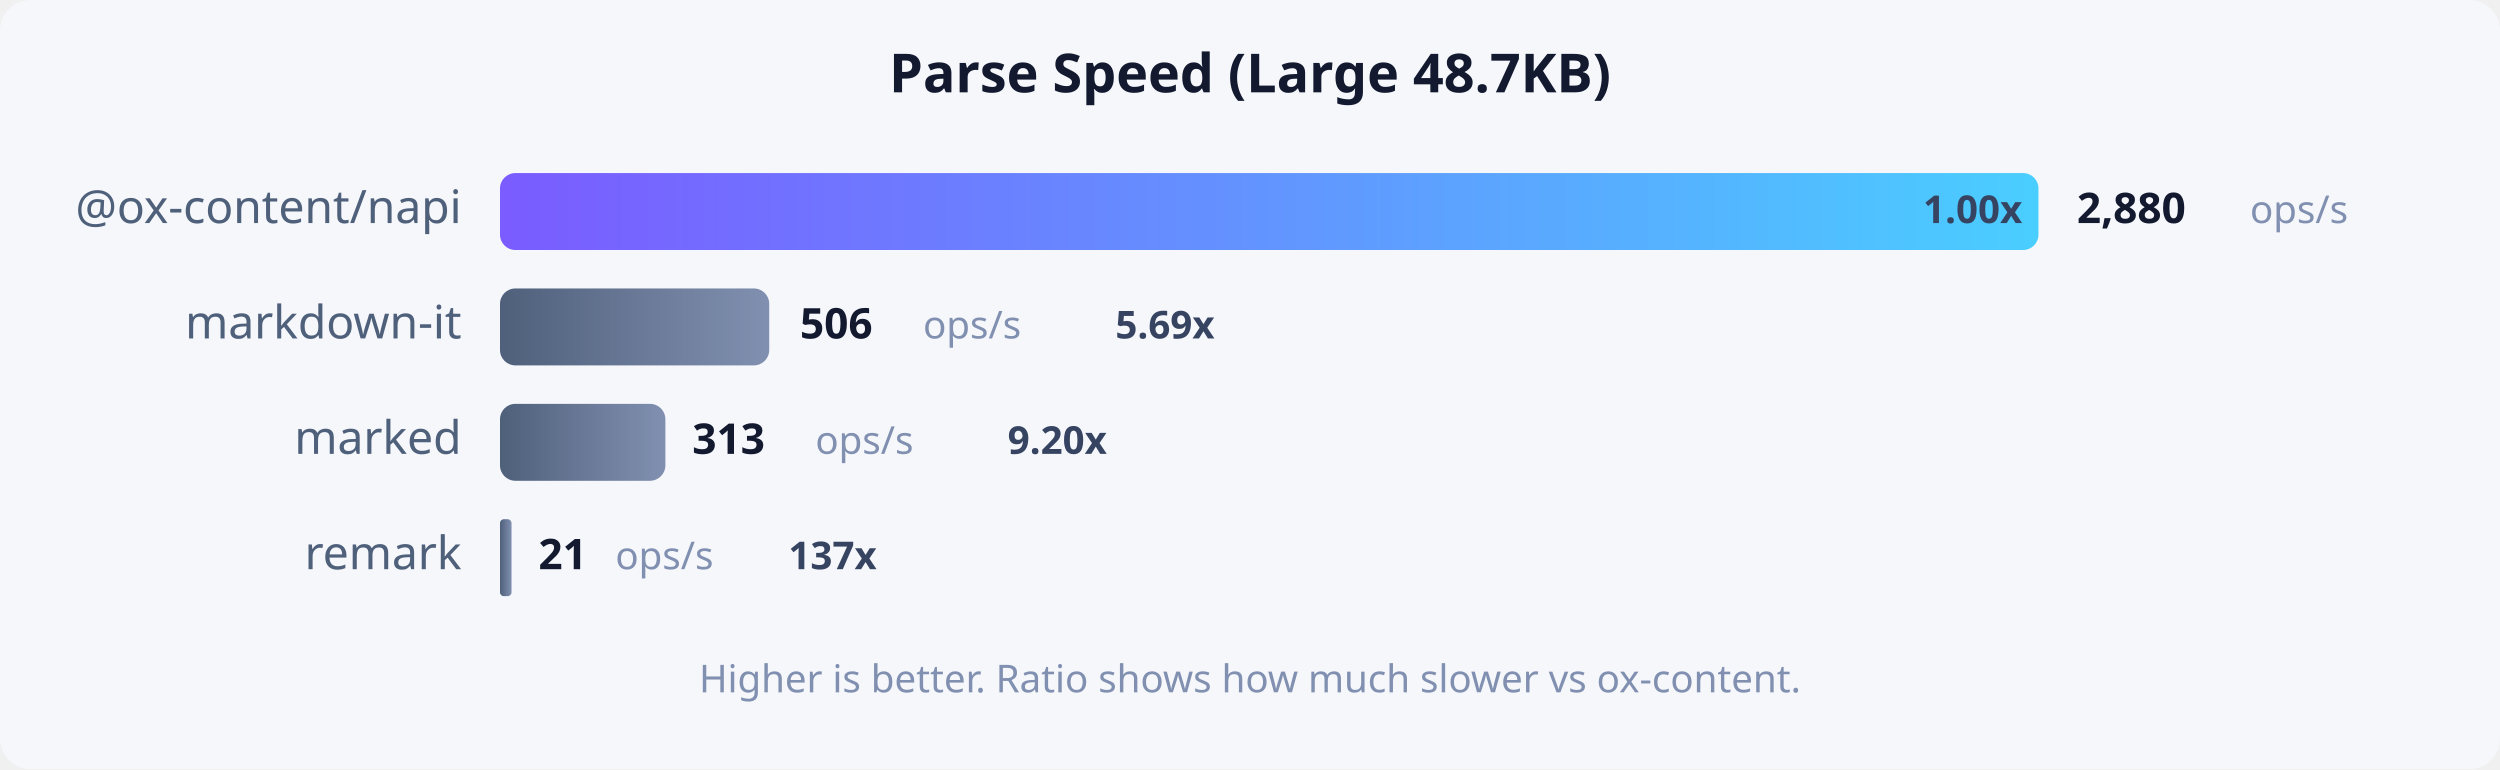
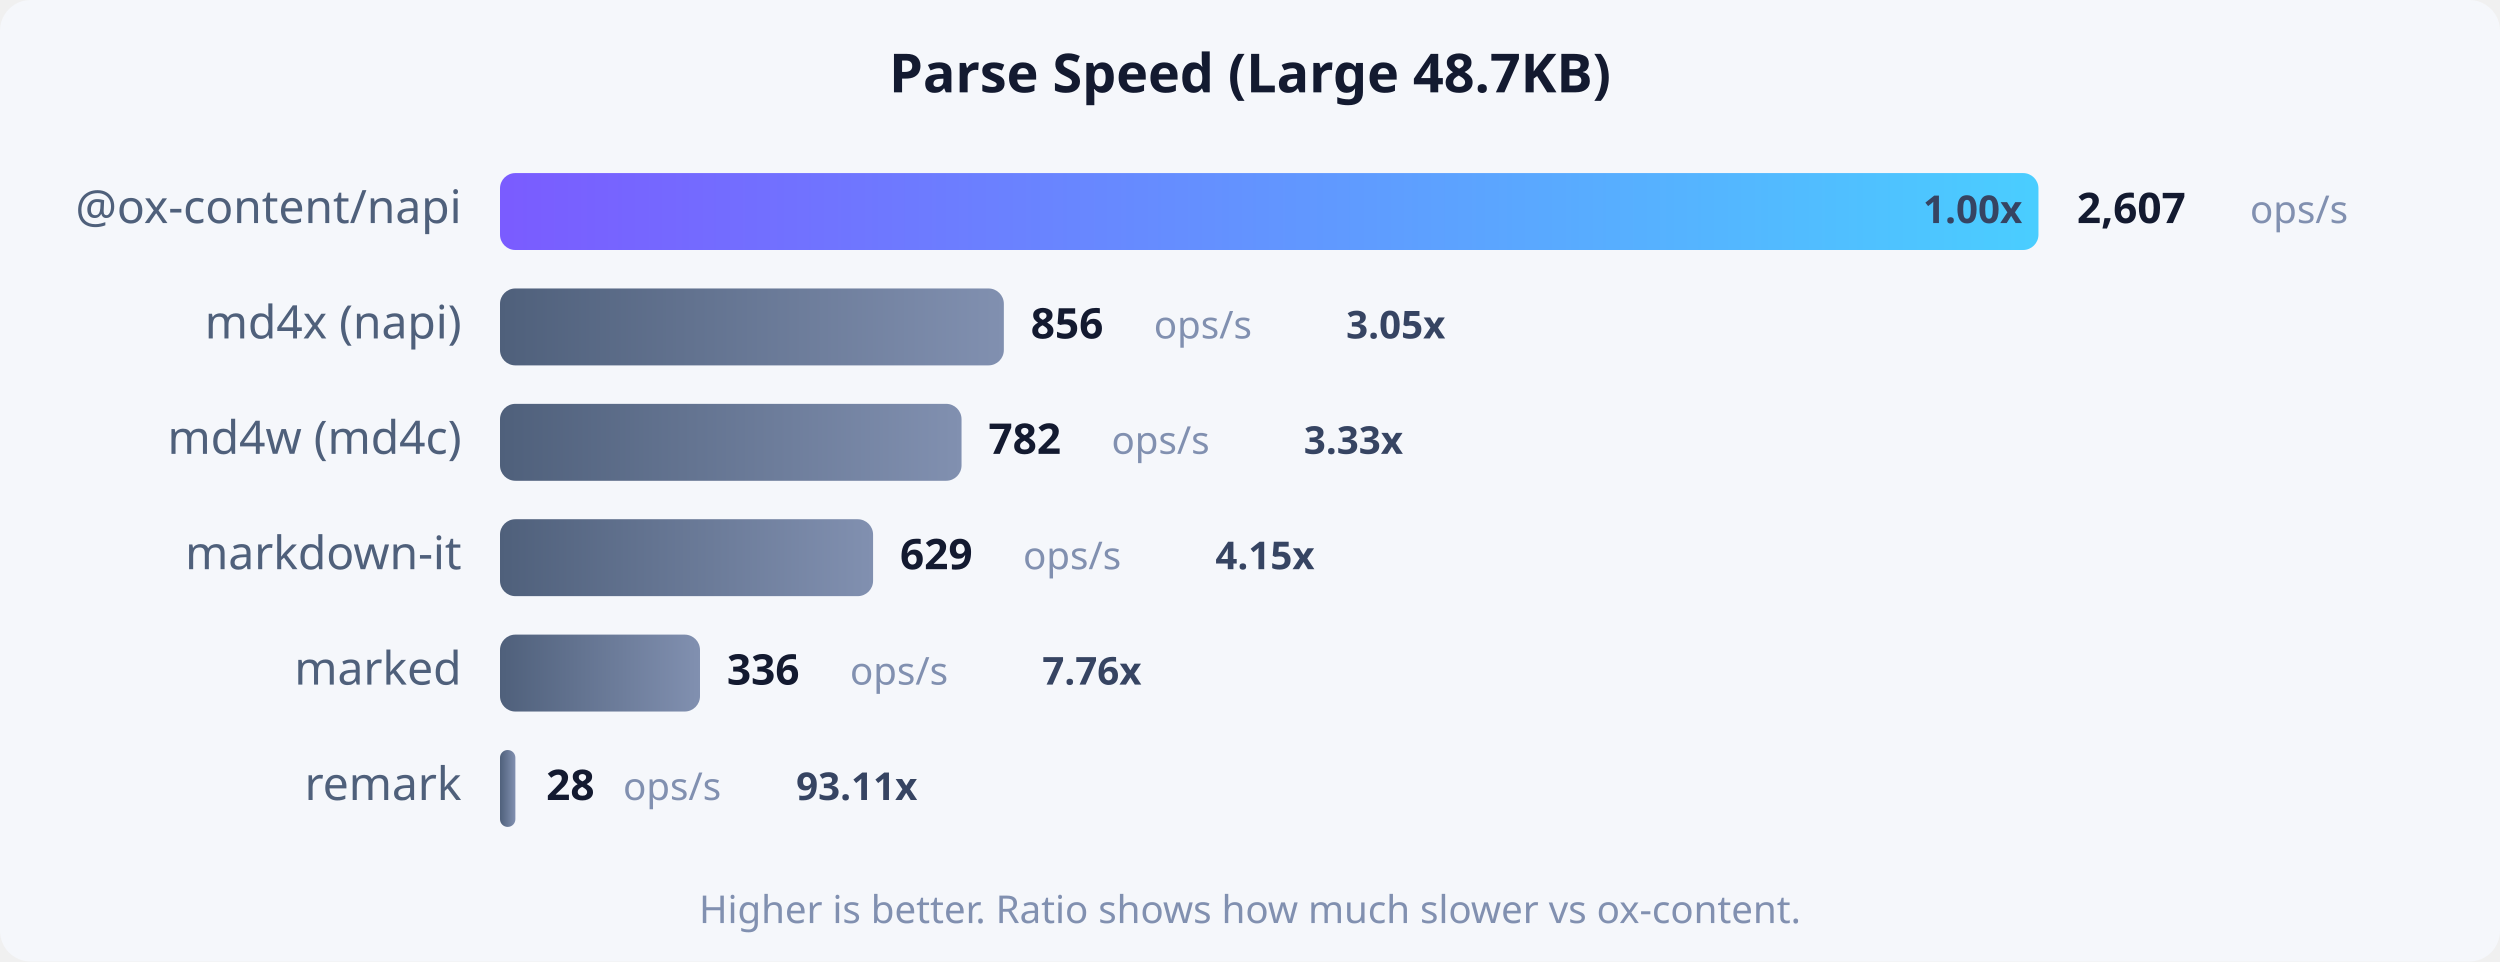
- <svg xmlns="http://www.w3.org/2000/svg" viewBox="0 0 650 200">
+ <svg xmlns="http://www.w3.org/2000/svg" viewBox="0 0 650 250">
  <defs>
    <linearGradient id="oxGrad" x1="0%" y1="0%" x2="100%" y2="0%">
      <stop offset="0%" style="stop-color:#7a5cff" />
      <stop offset="100%" style="stop-color:#4acdff" />
    </linearGradient>
    <linearGradient id="grayGrad" x1="0%" y1="0%" x2="100%" y2="0%">
      <stop offset="0%" style="stop-color:#4f607b" />
      <stop offset="100%" style="stop-color:#8190b0" />
    </linearGradient>
  </defs>
  <style>
    .title { font: bold 14px IBM Plex Sans, system-ui, sans-serif; fill: #131a30; }
    .label { font: 12px IBM Plex Sans, system-ui, sans-serif; fill: #4f607b; }
    .value { font: bold 11px IBM Plex Sans, system-ui, sans-serif; fill: #131a30; }
    .unit { font: 10px IBM Plex Sans, system-ui, sans-serif; fill: #8190b0; }
    .ratio { font: bold 10px IBM Plex Sans, system-ui, sans-serif; fill: #364462; }
  </style>
-   <rect width="650" height="200" fill="#f5f7fb" rx="8" />
+   <rect width="650" height="250" fill="#f5f7fb" rx="8" />
  <text x="325" y="24" text-anchor="middle" class="title">Parse Speed (Large 48.7KB)</text>
  <text x="120" y="58" text-anchor="end" class="label">@ox-content/napi</text>
  <rect x="130" y="45" width="400" height="20" rx="4" fill="url(#oxGrad)" />
  <text x="500" y="58" class="ratio" fill="#fff">1.00x</text>
-   <text x="540" y="58" class="value">2,880</text>
+   <text x="540" y="58" class="value">2,607</text>
  <text x="585" y="58" class="unit">ops/s</text>
-   <text x="120" y="88" text-anchor="end" class="label">markdown-it</text>
-   <rect x="130" y="75" width="70" height="20" rx="4" fill="url(#grayGrad)" />
-   <text x="208" y="88" class="value">506</text>
-   <text x="240" y="88" class="unit">ops/s</text>
-   <text x="290" y="88" class="ratio">5.69x</text>
-   <text x="120" y="118" text-anchor="end" class="label">marked</text>
-   <rect x="130" y="105" width="43" height="20" rx="4" fill="url(#grayGrad)" />
-   <text x="180" y="118" class="value">313</text>
-   <text x="212" y="118" class="unit">ops/s</text>
-   <text x="262" y="118" class="ratio">9.20x</text>
-   <text x="120" y="148" text-anchor="end" class="label">remark</text>
-   <rect x="130" y="135" width="3" height="20" rx="1" fill="url(#grayGrad)" />
-   <text x="140" y="148" class="value">21</text>
-   <text x="160" y="148" class="unit">ops/s</text>
-   <text x="205" y="148" class="ratio">137x</text>
-   <text x="325" y="180" text-anchor="middle" class="unit">Higher is better. Ratio shows how much slower vs ox-content.</text>
+   <text x="120" y="88" text-anchor="end" class="label">md4x (napi)</text>
+   <rect x="130" y="75" width="131" height="20" rx="4" fill="url(#grayGrad)" />
+   <text x="268" y="88" class="value">856</text>
+   <text x="300" y="88" class="unit">ops/s</text>
+   <text x="350" y="88" class="ratio">3.05x</text>
+   <text x="120" y="118" text-anchor="end" class="label">md4w (md4c)</text>
+   <rect x="130" y="105" width="120" height="20" rx="4" fill="url(#grayGrad)" />
+   <text x="257" y="118" class="value">782</text>
+   <text x="289" y="118" class="unit">ops/s</text>
+   <text x="339" y="118" class="ratio">3.33x</text>
+   <text x="120" y="148" text-anchor="end" class="label">markdown-it</text>
+   <rect x="130" y="135" width="97" height="20" rx="4" fill="url(#grayGrad)" />
+   <text x="234" y="148" class="value">629</text>
+   <text x="266" y="148" class="unit">ops/s</text>
+   <text x="316" y="148" class="ratio">4.15x</text>
+   <text x="120" y="178" text-anchor="end" class="label">marked</text>
+   <rect x="130" y="165" width="52" height="20" rx="4" fill="url(#grayGrad)" />
+   <text x="189" y="178" class="value">336</text>
+   <text x="221" y="178" class="unit">ops/s</text>
+   <text x="271" y="178" class="ratio">7.76x</text>
+   <text x="120" y="208" text-anchor="end" class="label">remark</text>
+   <rect x="130" y="195" width="4" height="20" rx="2" fill="url(#grayGrad)" />
+   <text x="142" y="208" class="value">28</text>
+   <text x="162" y="208" class="unit">ops/s</text>
+   <text x="207" y="208" class="ratio">93.11x</text>
+   <text x="325" y="240" text-anchor="middle" class="unit">Higher is better. Ratio shows how much slower vs ox-content.</text>
</svg>
